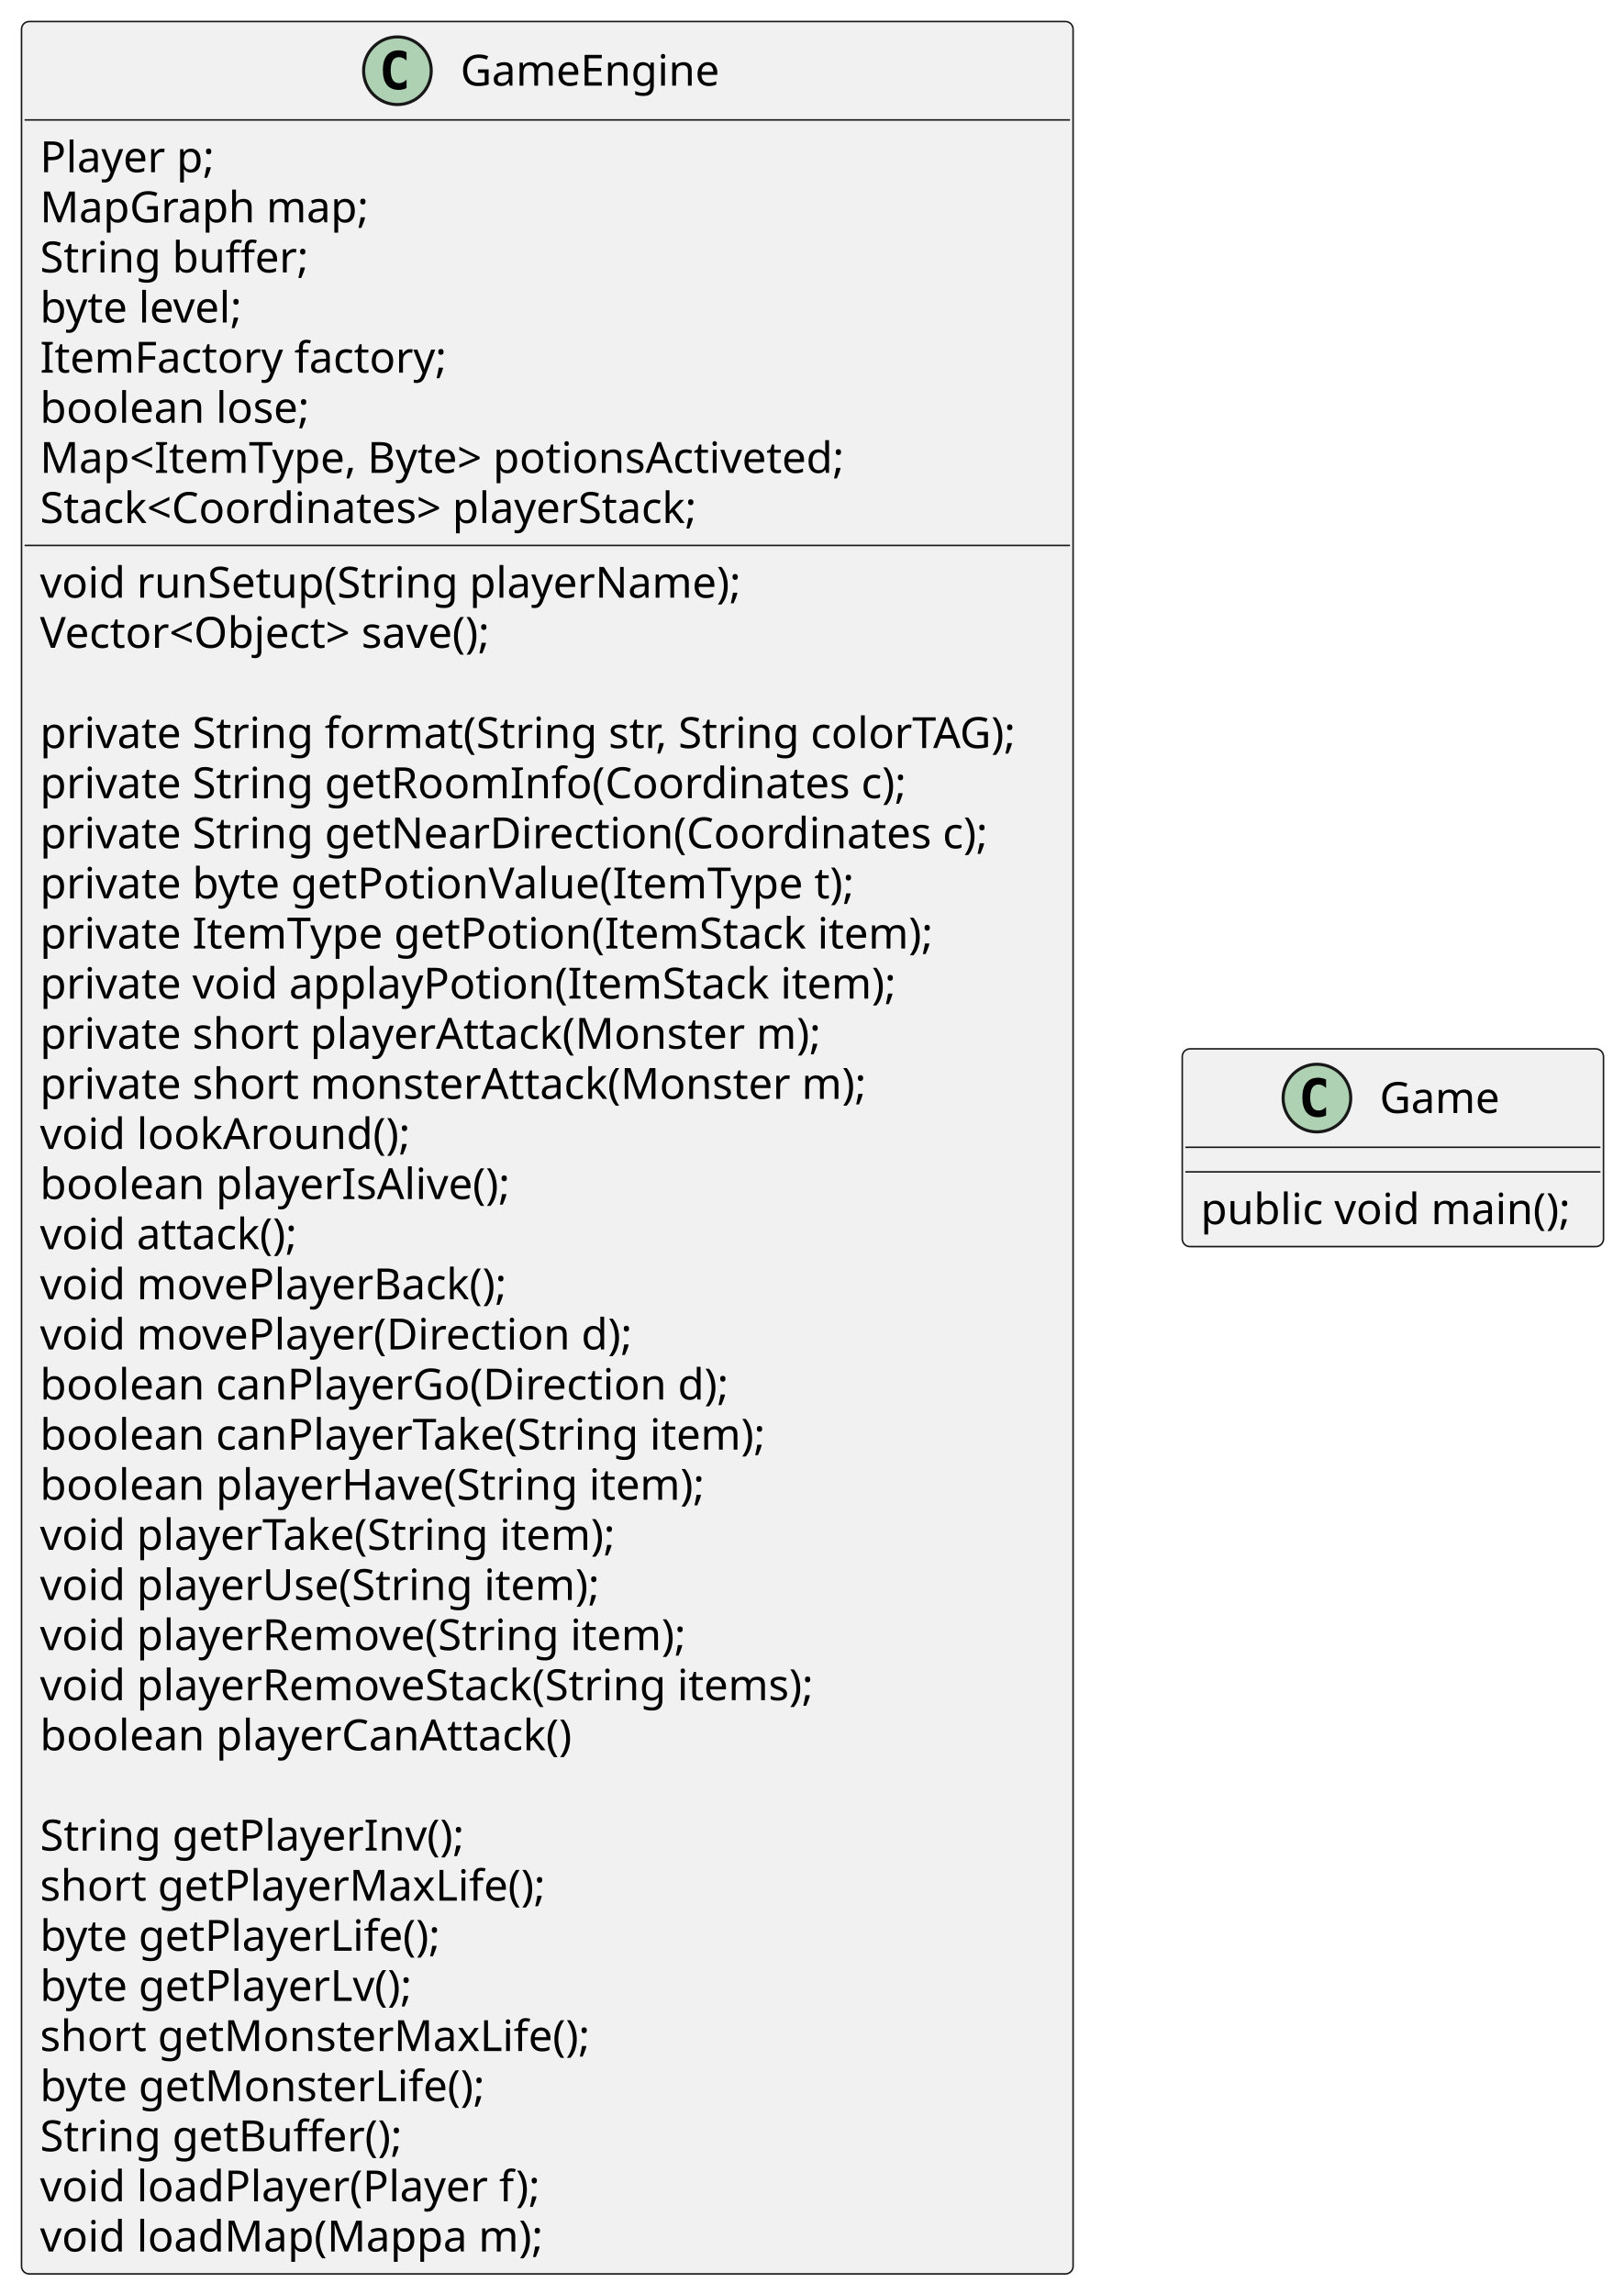
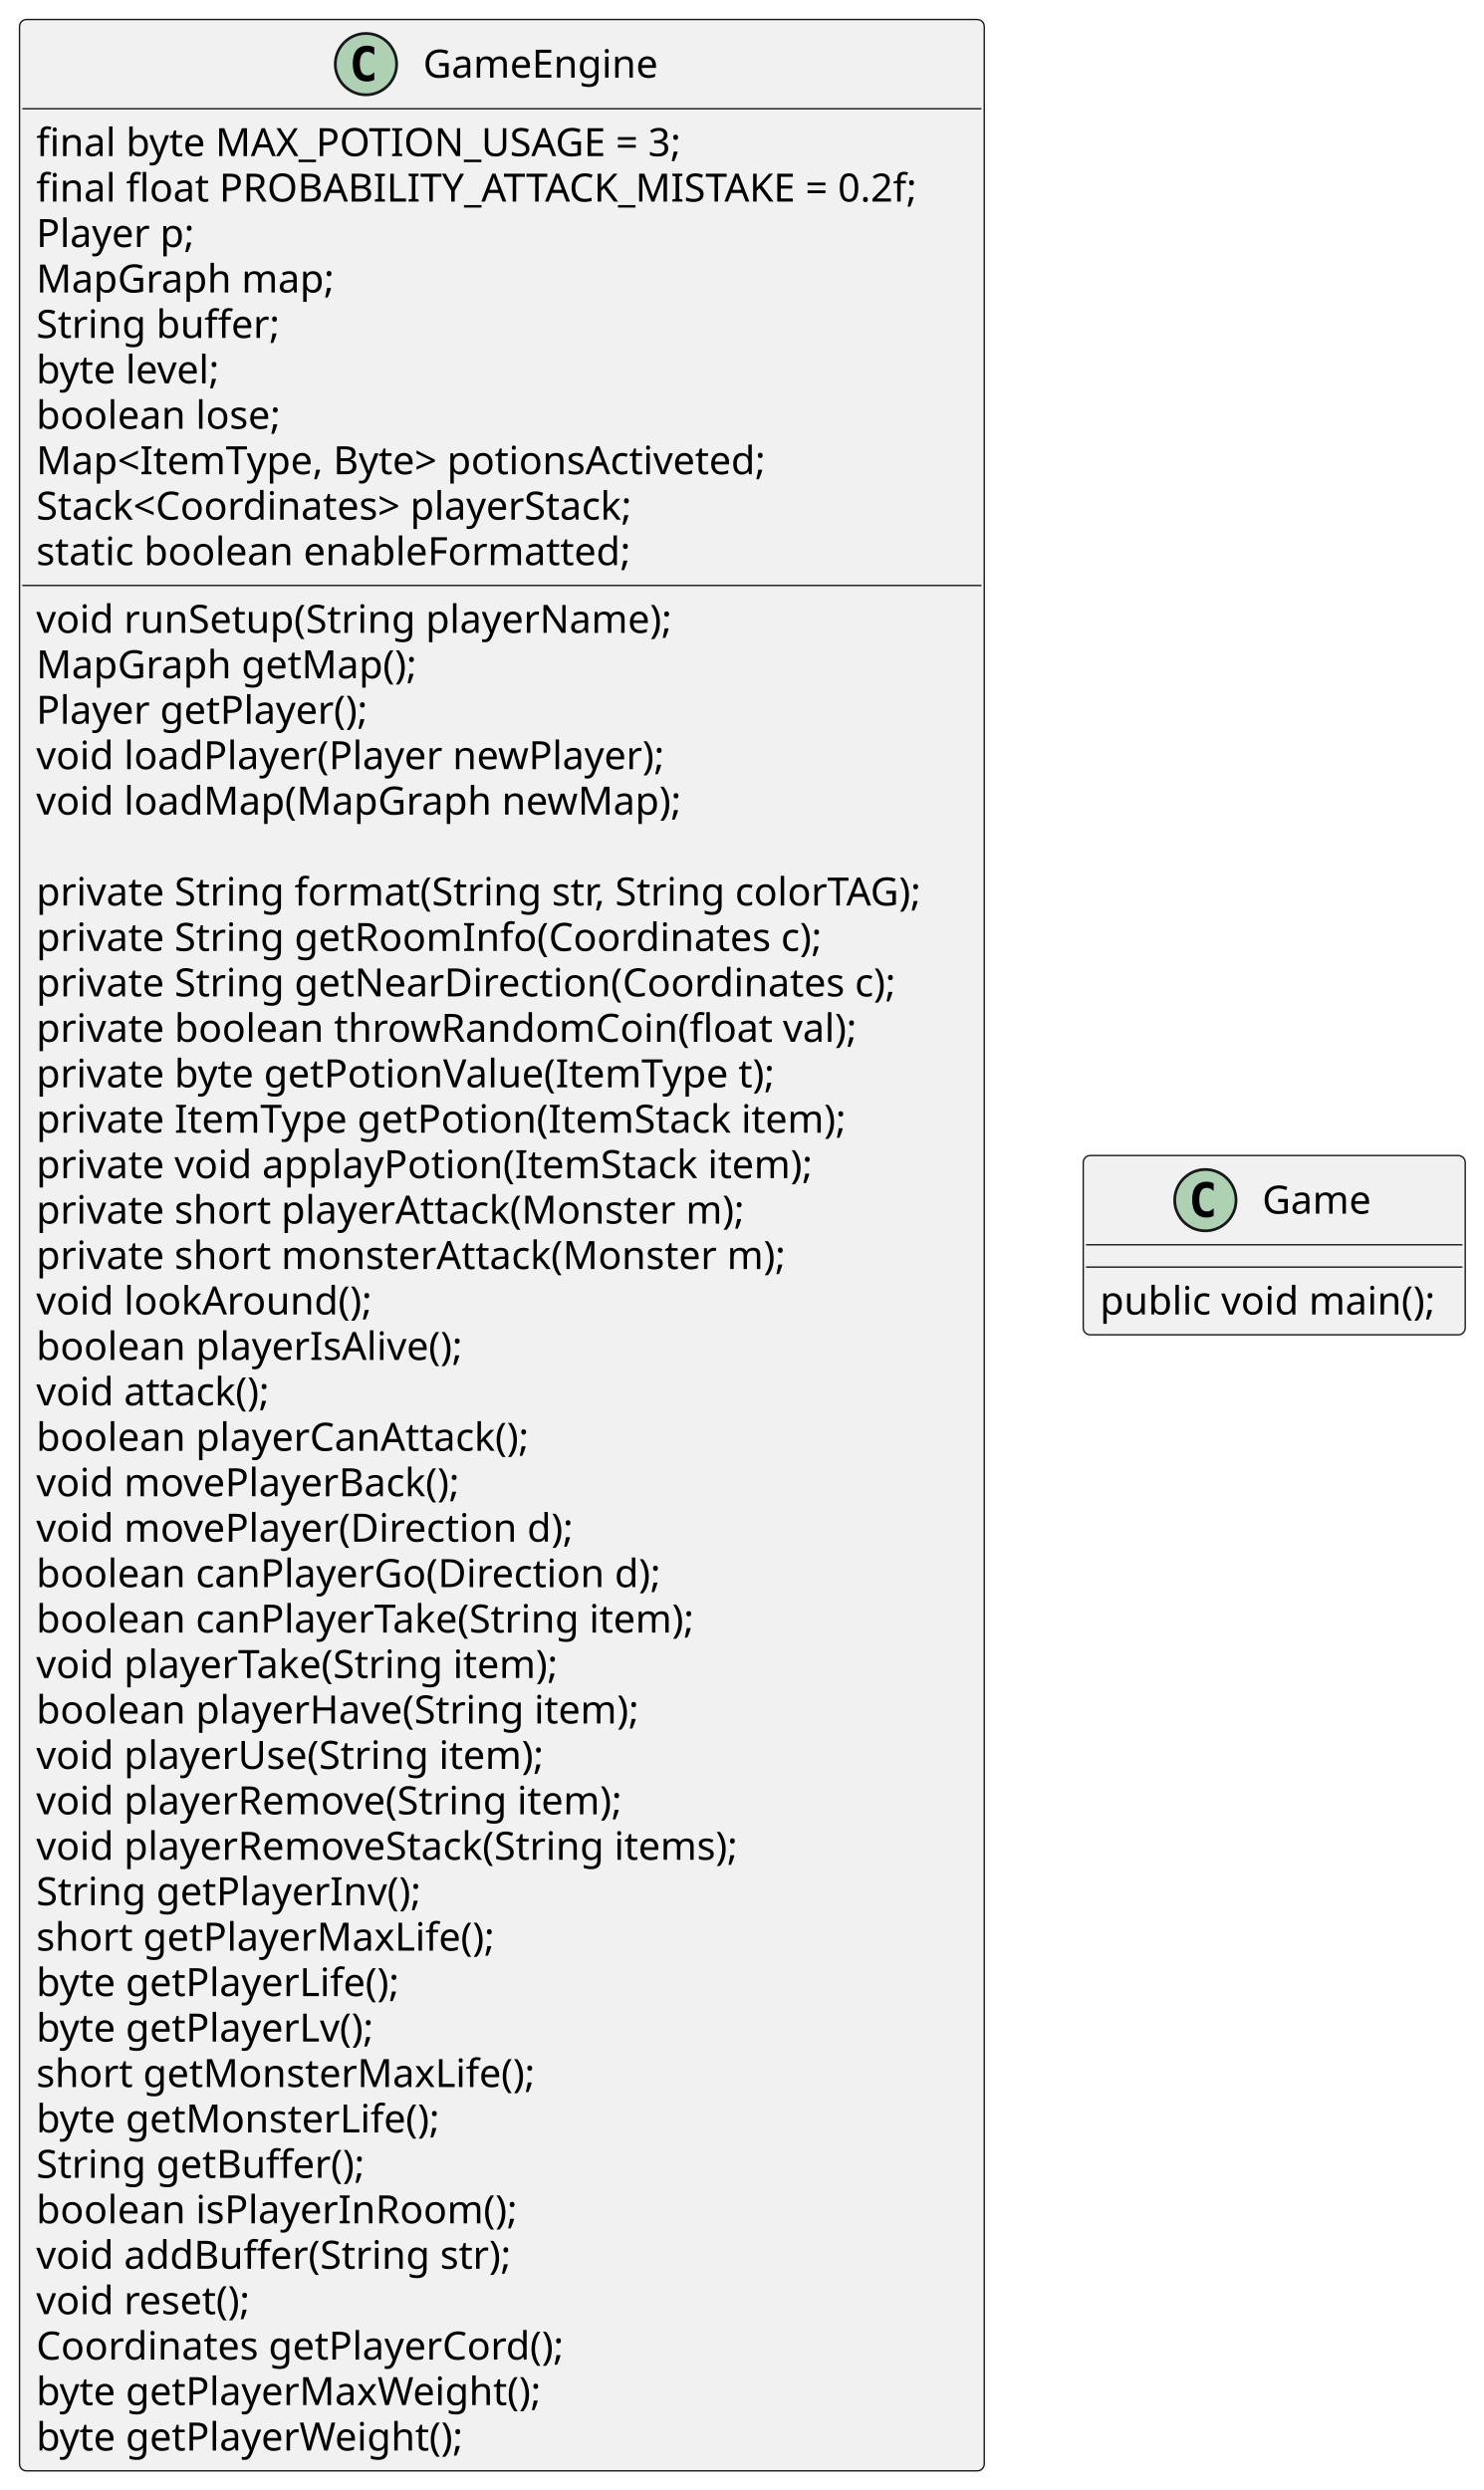
- <svg xmlns="http://www.w3.org/2000/svg" contentStyleType="text/css" height="746px" preserveAspectRatio="none" style="width:528px;height:746px;background:#FFFFFF;" version="1.1" viewBox="0 0 528 746" width="528px" zoomAndPan="magnify">
+ <svg xmlns="http://www.w3.org/2000/svg" contentStyleType="text/css" height="893px" preserveAspectRatio="none" style="width:532px;height:893px;background:#FFFFFF;" version="1.1" viewBox="0 0 532 893" width="532px" zoomAndPan="magnify">
  <defs />
  <g>
    <g id="elem_GameEngine">
-       <rect codeLine="2" fill="#F1F1F1" height="732.469" id="GameEngine" rx="2.5" ry="2.5" style="stroke:#181818;stroke-width:0.5;" width="342" x="7" y="7" />
-       <ellipse cx="129.25" cy="23" fill="#ADD1B2" rx="11" ry="11" style="stroke:#181818;stroke-width:1.0;" />
-       <path d="M132.219,28.641 Q131.641,28.938 131,29.078 Q130.359,29.234 129.656,29.234 Q127.156,29.234 125.828,27.594 Q124.516,25.938 124.516,22.812 Q124.516,19.688 125.828,18.031 Q127.156,16.375 129.656,16.375 Q130.359,16.375 131,16.531 Q131.656,16.688 132.219,16.984 L132.219,19.703 Q131.594,19.125 131,18.859 Q130.406,18.578 129.781,18.578 Q128.438,18.578 127.75,19.656 Q127.062,20.719 127.062,22.812 Q127.062,24.906 127.75,25.984 Q128.438,27.047 129.781,27.047 Q130.406,27.047 131,26.781 Q131.594,26.5 132.219,25.922 L132.219,28.641 Z " fill="#000000" />
-       <text fill="#000000" font-family="sans-serif" font-size="14" lengthAdjust="spacing" textLength="89" x="149.75" y="27.847">GameEngine</text>
-       <line style="stroke:#181818;stroke-width:0.5;" x1="8" x2="348" y1="39" y2="39" />
-       <text fill="#000000" font-family="sans-serif" font-size="14" lengthAdjust="spacing" textLength="59" x="13" y="55.995">Player p;</text>
-       <text fill="#000000" font-family="sans-serif" font-size="14" lengthAdjust="spacing" textLength="110" x="13" y="72.292">MapGraph map;</text>
-       <text fill="#000000" font-family="sans-serif" font-size="14" lengthAdjust="spacing" textLength="89" x="13" y="88.589">String buffer;</text>
-       <text fill="#000000" font-family="sans-serif" font-size="14" lengthAdjust="spacing" textLength="70" x="13" y="104.886">byte level;</text>
-       <text fill="#000000" font-family="sans-serif" font-size="14" lengthAdjust="spacing" textLength="135" x="13" y="121.183">ItemFactory factory;</text>
-       <text fill="#000000" font-family="sans-serif" font-size="14" lengthAdjust="spacing" textLength="94" x="13" y="137.48">boolean lose;</text>
-       <text fill="#000000" font-family="sans-serif" font-size="14" lengthAdjust="spacing" textLength="281" x="13" y="153.776">Map&lt;ItemType, Byte&gt; potionsActiveted;</text>
-       <text fill="#000000" font-family="sans-serif" font-size="14" lengthAdjust="spacing" textLength="234" x="13" y="170.073">Stack&lt;Coordinates&gt; playerStack;</text>
-       <line style="stroke:#181818;stroke-width:0.5;" x1="8" x2="348" y1="177.375" y2="177.375" />
-       <text fill="#000000" font-family="sans-serif" font-size="14" lengthAdjust="spacing" textLength="236" x="13" y="194.37">void runSetup(String playerName);</text>
-       <text fill="#000000" font-family="sans-serif" font-size="14" lengthAdjust="spacing" textLength="165" x="13" y="210.667">Vector&lt;Object&gt; save();</text>
-       <text fill="#000000" font-family="sans-serif" font-size="14" lengthAdjust="spacing" textLength="4" x="13" y="226.964"> </text>
-       <text fill="#000000" font-family="sans-serif" font-size="14" lengthAdjust="spacing" textLength="330" x="13" y="243.261">private String format(String str, String colorTAG);</text>
-       <text fill="#000000" font-family="sans-serif" font-size="14" lengthAdjust="spacing" textLength="294" x="13" y="259.558">private String getRoomInfo(Coordinates c);</text>
-       <text fill="#000000" font-family="sans-serif" font-size="14" lengthAdjust="spacing" textLength="322" x="13" y="275.854">private String getNearDirection(Coordinates c);</text>
-       <text fill="#000000" font-family="sans-serif" font-size="14" lengthAdjust="spacing" textLength="277" x="13" y="292.151">private byte getPotionValue(ItemType t);</text>
-       <text fill="#000000" font-family="sans-serif" font-size="14" lengthAdjust="spacing" textLength="302" x="13" y="308.448">private ItemType getPotion(ItemStack item);</text>
-       <text fill="#000000" font-family="sans-serif" font-size="14" lengthAdjust="spacing" textLength="287" x="13" y="324.745">private void applayPotion(ItemStack item);</text>
-       <text fill="#000000" font-family="sans-serif" font-size="14" lengthAdjust="spacing" textLength="263" x="13" y="341.042">private short playerAttack(Monster m);</text>
-       <text fill="#000000" font-family="sans-serif" font-size="14" lengthAdjust="spacing" textLength="280" x="13" y="357.339">private short monsterAttack(Monster m);</text>
-       <text fill="#000000" font-family="sans-serif" font-size="14" lengthAdjust="spacing" textLength="126" x="13" y="373.636">void lookAround();</text>
-       <text fill="#000000" font-family="sans-serif" font-size="14" lengthAdjust="spacing" textLength="158" x="13" y="389.933">boolean playerIsAlive();</text>
-       <text fill="#000000" font-family="sans-serif" font-size="14" lengthAdjust="spacing" textLength="89" x="13" y="406.229">void attack();</text>
-       <text fill="#000000" font-family="sans-serif" font-size="14" lengthAdjust="spacing" textLength="160" x="13" y="422.526">void movePlayerBack();</text>
-       <text fill="#000000" font-family="sans-serif" font-size="14" lengthAdjust="spacing" textLength="201" x="13" y="438.823">void movePlayer(Direction d);</text>
-       <text fill="#000000" font-family="sans-serif" font-size="14" lengthAdjust="spacing" textLength="236" x="13" y="455.12">boolean canPlayerGo(Direction d);</text>
-       <text fill="#000000" font-family="sans-serif" font-size="14" lengthAdjust="spacing" textLength="249" x="13" y="471.417">boolean canPlayerTake(String item);</text>
-       <text fill="#000000" font-family="sans-serif" font-size="14" lengthAdjust="spacing" textLength="224" x="13" y="487.714">boolean playerHave(String item);</text>
-       <text fill="#000000" font-family="sans-serif" font-size="14" lengthAdjust="spacing" textLength="196" x="13" y="504.011">void playerTake(String item);</text>
-       <text fill="#000000" font-family="sans-serif" font-size="14" lengthAdjust="spacing" textLength="189" x="13" y="520.308">void playerUse(String item);</text>
-       <text fill="#000000" font-family="sans-serif" font-size="14" lengthAdjust="spacing" textLength="219" x="13" y="536.605">void playerRemove(String item);</text>
-       <text fill="#000000" font-family="sans-serif" font-size="14" lengthAdjust="spacing" textLength="265" x="13" y="552.901">void playerRemoveStack(String items);</text>
-       <text fill="#000000" font-family="sans-serif" font-size="14" lengthAdjust="spacing" textLength="181" x="13" y="569.198">boolean playerCanAttack()</text>
-       <text fill="#000000" font-family="sans-serif" font-size="14" lengthAdjust="spacing" textLength="4" x="13" y="585.495"> </text>
-       <text fill="#000000" font-family="sans-serif" font-size="14" lengthAdjust="spacing" textLength="142" x="13" y="601.792">String getPlayerInv();</text>
-       <text fill="#000000" font-family="sans-serif" font-size="14" lengthAdjust="spacing" textLength="169" x="13" y="618.089">short getPlayerMaxLife();</text>
-       <text fill="#000000" font-family="sans-serif" font-size="14" lengthAdjust="spacing" textLength="136" x="13" y="634.386">byte getPlayerLife();</text>
-       <text fill="#000000" font-family="sans-serif" font-size="14" lengthAdjust="spacing" textLength="127" x="13" y="650.683">byte getPlayerLv();</text>
-       <text fill="#000000" font-family="sans-serif" font-size="14" lengthAdjust="spacing" textLength="185" x="13" y="666.98">short getMonsterMaxLife();</text>
-       <text fill="#000000" font-family="sans-serif" font-size="14" lengthAdjust="spacing" textLength="152" x="13" y="683.276">byte getMonsterLife();</text>
-       <text fill="#000000" font-family="sans-serif" font-size="14" lengthAdjust="spacing" textLength="123" x="13" y="699.573">String getBuffer();</text>
-       <text fill="#000000" font-family="sans-serif" font-size="14" lengthAdjust="spacing" textLength="166" x="13" y="715.87">void loadPlayer(Player f);</text>
-       <text fill="#000000" font-family="sans-serif" font-size="14" lengthAdjust="spacing" textLength="168" x="13" y="732.167">void loadMap(Mappa m);</text>
+       <rect codeLine="2" fill="#F1F1F1" height="879.141" id="GameEngine" rx="2.5" ry="2.5" style="stroke:#181818;stroke-width:0.5;" width="346" x="7" y="7" />
+       <ellipse cx="131.25" cy="23" fill="#ADD1B2" rx="11" ry="11" style="stroke:#181818;stroke-width:1.0;" />
+       <path d="M134.219,28.641 Q133.641,28.938 133,29.078 Q132.359,29.234 131.656,29.234 Q129.156,29.234 127.828,27.594 Q126.516,25.938 126.516,22.812 Q126.516,19.688 127.828,18.031 Q129.156,16.375 131.656,16.375 Q132.359,16.375 133,16.531 Q133.656,16.688 134.219,16.984 L134.219,19.703 Q133.594,19.125 133,18.859 Q132.406,18.578 131.781,18.578 Q130.438,18.578 129.75,19.656 Q129.062,20.719 129.062,22.812 Q129.062,24.906 129.75,25.984 Q130.438,27.047 131.781,27.047 Q132.406,27.047 133,26.781 Q133.594,26.5 134.219,25.922 L134.219,28.641 Z " fill="#000000" />
+       <text fill="#000000" font-family="sans-serif" font-size="14" lengthAdjust="spacing" textLength="89" x="151.75" y="27.847">GameEngine</text>
+       <line style="stroke:#181818;stroke-width:0.5;" x1="8" x2="352" y1="39" y2="39" />
+       <text fill="#000000" font-family="sans-serif" font-size="14" lengthAdjust="spacing" textLength="244" x="13" y="55.995">final byte MAX_POTION_USAGE = 3;</text>
+       <text fill="#000000" font-family="sans-serif" font-size="14" lengthAdjust="spacing" textLength="334" x="13" y="72.292">final float PROBABILITY_ATTACK_MISTAKE = 0.2f;</text>
+       <text fill="#000000" font-family="sans-serif" font-size="14" lengthAdjust="spacing" textLength="59" x="13" y="88.589">Player p;</text>
+       <text fill="#000000" font-family="sans-serif" font-size="14" lengthAdjust="spacing" textLength="110" x="13" y="104.886">MapGraph map;</text>
+       <text fill="#000000" font-family="sans-serif" font-size="14" lengthAdjust="spacing" textLength="89" x="13" y="121.183">String buffer;</text>
+       <text fill="#000000" font-family="sans-serif" font-size="14" lengthAdjust="spacing" textLength="70" x="13" y="137.48">byte level;</text>
+       <text fill="#000000" font-family="sans-serif" font-size="14" lengthAdjust="spacing" textLength="94" x="13" y="153.776">boolean lose;</text>
+       <text fill="#000000" font-family="sans-serif" font-size="14" lengthAdjust="spacing" textLength="281" x="13" y="170.073">Map&lt;ItemType, Byte&gt; potionsActiveted;</text>
+       <text fill="#000000" font-family="sans-serif" font-size="14" lengthAdjust="spacing" textLength="234" x="13" y="186.37">Stack&lt;Coordinates&gt; playerStack;</text>
+       <text fill="#000000" font-family="sans-serif" font-size="14" lengthAdjust="spacing" textLength="224" x="13" y="202.667">static boolean enableFormatted;</text>
+       <line style="stroke:#181818;stroke-width:0.5;" x1="8" x2="352" y1="209.969" y2="209.969" />
+       <text fill="#000000" font-family="sans-serif" font-size="14" lengthAdjust="spacing" textLength="236" x="13" y="226.964">void runSetup(String playerName);</text>
+       <text fill="#000000" font-family="sans-serif" font-size="14" lengthAdjust="spacing" textLength="142" x="13" y="243.261">MapGraph getMap();</text>
+       <text fill="#000000" font-family="sans-serif" font-size="14" lengthAdjust="spacing" textLength="124" x="13" y="259.558">Player getPlayer();</text>
+       <text fill="#000000" font-family="sans-serif" font-size="14" lengthAdjust="spacing" textLength="232" x="13" y="275.854">void loadPlayer(Player newPlayer);</text>
+       <text fill="#000000" font-family="sans-serif" font-size="14" lengthAdjust="spacing" textLength="238" x="13" y="292.151">void loadMap(MapGraph newMap);</text>
+       <text fill="#000000" font-family="sans-serif" font-size="14" lengthAdjust="spacing" textLength="4" x="13" y="308.448"> </text>
+       <text fill="#000000" font-family="sans-serif" font-size="14" lengthAdjust="spacing" textLength="330" x="13" y="324.745">private String format(String str, String colorTAG);</text>
+       <text fill="#000000" font-family="sans-serif" font-size="14" lengthAdjust="spacing" textLength="294" x="13" y="341.042">private String getRoomInfo(Coordinates c);</text>
+       <text fill="#000000" font-family="sans-serif" font-size="14" lengthAdjust="spacing" textLength="322" x="13" y="357.339">private String getNearDirection(Coordinates c);</text>
+       <text fill="#000000" font-family="sans-serif" font-size="14" lengthAdjust="spacing" textLength="304" x="13" y="373.636">private boolean throwRandomCoin(float val);</text>
+       <text fill="#000000" font-family="sans-serif" font-size="14" lengthAdjust="spacing" textLength="277" x="13" y="389.933">private byte getPotionValue(ItemType t);</text>
+       <text fill="#000000" font-family="sans-serif" font-size="14" lengthAdjust="spacing" textLength="302" x="13" y="406.229">private ItemType getPotion(ItemStack item);</text>
+       <text fill="#000000" font-family="sans-serif" font-size="14" lengthAdjust="spacing" textLength="287" x="13" y="422.526">private void applayPotion(ItemStack item);</text>
+       <text fill="#000000" font-family="sans-serif" font-size="14" lengthAdjust="spacing" textLength="263" x="13" y="438.823">private short playerAttack(Monster m);</text>
+       <text fill="#000000" font-family="sans-serif" font-size="14" lengthAdjust="spacing" textLength="280" x="13" y="455.12">private short monsterAttack(Monster m);</text>
+       <text fill="#000000" font-family="sans-serif" font-size="14" lengthAdjust="spacing" textLength="126" x="13" y="471.417">void lookAround();</text>
+       <text fill="#000000" font-family="sans-serif" font-size="14" lengthAdjust="spacing" textLength="158" x="13" y="487.714">boolean playerIsAlive();</text>
+       <text fill="#000000" font-family="sans-serif" font-size="14" lengthAdjust="spacing" textLength="89" x="13" y="504.011">void attack();</text>
+       <text fill="#000000" font-family="sans-serif" font-size="14" lengthAdjust="spacing" textLength="186" x="13" y="520.308">boolean playerCanAttack();</text>
+       <text fill="#000000" font-family="sans-serif" font-size="14" lengthAdjust="spacing" textLength="160" x="13" y="536.605">void movePlayerBack();</text>
+       <text fill="#000000" font-family="sans-serif" font-size="14" lengthAdjust="spacing" textLength="201" x="13" y="552.901">void movePlayer(Direction d);</text>
+       <text fill="#000000" font-family="sans-serif" font-size="14" lengthAdjust="spacing" textLength="236" x="13" y="569.198">boolean canPlayerGo(Direction d);</text>
+       <text fill="#000000" font-family="sans-serif" font-size="14" lengthAdjust="spacing" textLength="249" x="13" y="585.495">boolean canPlayerTake(String item);</text>
+       <text fill="#000000" font-family="sans-serif" font-size="14" lengthAdjust="spacing" textLength="196" x="13" y="601.792">void playerTake(String item);</text>
+       <text fill="#000000" font-family="sans-serif" font-size="14" lengthAdjust="spacing" textLength="224" x="13" y="618.089">boolean playerHave(String item);</text>
+       <text fill="#000000" font-family="sans-serif" font-size="14" lengthAdjust="spacing" textLength="189" x="13" y="634.386">void playerUse(String item);</text>
+       <text fill="#000000" font-family="sans-serif" font-size="14" lengthAdjust="spacing" textLength="219" x="13" y="650.683">void playerRemove(String item);</text>
+       <text fill="#000000" font-family="sans-serif" font-size="14" lengthAdjust="spacing" textLength="265" x="13" y="666.98">void playerRemoveStack(String items);</text>
+       <text fill="#000000" font-family="sans-serif" font-size="14" lengthAdjust="spacing" textLength="142" x="13" y="683.276">String getPlayerInv();</text>
+       <text fill="#000000" font-family="sans-serif" font-size="14" lengthAdjust="spacing" textLength="169" x="13" y="699.573">short getPlayerMaxLife();</text>
+       <text fill="#000000" font-family="sans-serif" font-size="14" lengthAdjust="spacing" textLength="136" x="13" y="715.87">byte getPlayerLife();</text>
+       <text fill="#000000" font-family="sans-serif" font-size="14" lengthAdjust="spacing" textLength="127" x="13" y="732.167">byte getPlayerLv();</text>
+       <text fill="#000000" font-family="sans-serif" font-size="14" lengthAdjust="spacing" textLength="185" x="13" y="748.464">short getMonsterMaxLife();</text>
+       <text fill="#000000" font-family="sans-serif" font-size="14" lengthAdjust="spacing" textLength="152" x="13" y="764.761">byte getMonsterLife();</text>
+       <text fill="#000000" font-family="sans-serif" font-size="14" lengthAdjust="spacing" textLength="123" x="13" y="781.058">String getBuffer();</text>
+       <text fill="#000000" font-family="sans-serif" font-size="14" lengthAdjust="spacing" textLength="180" x="13" y="797.355">boolean isPlayerInRoom();</text>
+       <text fill="#000000" font-family="sans-serif" font-size="14" lengthAdjust="spacing" textLength="176" x="13" y="813.651">void addBuffer(String str);</text>
+       <text fill="#000000" font-family="sans-serif" font-size="14" lengthAdjust="spacing" textLength="83" x="13" y="829.948">void reset();</text>
+       <text fill="#000000" font-family="sans-serif" font-size="14" lengthAdjust="spacing" textLength="200" x="13" y="846.245">Coordinates getPlayerCord();</text>
+       <text fill="#000000" font-family="sans-serif" font-size="14" lengthAdjust="spacing" textLength="188" x="13" y="862.542">byte getPlayerMaxWeight();</text>
+       <text fill="#000000" font-family="sans-serif" font-size="14" lengthAdjust="spacing" textLength="161" x="13" y="878.839">byte getPlayerWeight();</text>
    </g>
    <g id="elem_Game">
-       <rect codeLine="58" fill="#F1F1F1" height="64.297" id="Game" rx="2.5" ry="2.5" style="stroke:#181818;stroke-width:0.5;" width="137" x="384.5" y="341.09" />
-       <ellipse cx="428.3" cy="357.09" fill="#ADD1B2" rx="11" ry="11" style="stroke:#181818;stroke-width:1.0;" />
-       <path d="M431.269,362.731 Q430.691,363.027 430.05,363.168 Q429.409,363.324 428.706,363.324 Q426.206,363.324 424.878,361.684 Q423.566,360.027 423.566,356.902 Q423.566,353.777 424.878,352.121 Q426.206,350.465 428.706,350.465 Q429.409,350.465 430.05,350.621 Q430.706,350.777 431.269,351.074 L431.269,353.793 Q430.644,353.215 430.05,352.949 Q429.456,352.668 428.831,352.668 Q427.488,352.668 426.8,353.746 Q426.113,354.809 426.113,356.902 Q426.113,358.996 426.8,360.074 Q427.488,361.137 428.831,361.137 Q429.456,361.137 430.05,360.871 Q430.644,360.59 431.269,360.012 L431.269,362.731 Z " fill="#000000" />
-       <text fill="#000000" font-family="sans-serif" font-size="14" lengthAdjust="spacing" textLength="41" x="448.7" y="361.937">Game</text>
-       <line style="stroke:#181818;stroke-width:0.5;" x1="385.5" x2="520.5" y1="373.09" y2="373.09" />
-       <line style="stroke:#181818;stroke-width:0.5;" x1="385.5" x2="520.5" y1="381.09" y2="381.09" />
-       <text fill="#000000" font-family="sans-serif" font-size="14" lengthAdjust="spacing" textLength="125" x="390.5" y="398.085">public void main();</text>
+       <rect codeLine="66" fill="#F1F1F1" height="64.297" id="Game" rx="2.5" ry="2.5" style="stroke:#181818;stroke-width:0.5;" width="137" x="388.5" y="414.42" />
+       <ellipse cx="432.3" cy="430.42" fill="#ADD1B2" rx="11" ry="11" style="stroke:#181818;stroke-width:1.0;" />
+       <path d="M435.269,436.061 Q434.691,436.358 434.05,436.498 Q433.409,436.654 432.706,436.654 Q430.206,436.654 428.878,435.014 Q427.566,433.358 427.566,430.233 Q427.566,427.108 428.878,425.451 Q430.206,423.795 432.706,423.795 Q433.409,423.795 434.05,423.951 Q434.706,424.108 435.269,424.404 L435.269,427.123 Q434.644,426.545 434.05,426.279 Q433.456,425.998 432.831,425.998 Q431.488,425.998 430.8,427.076 Q430.113,428.139 430.113,430.233 Q430.113,432.326 430.8,433.404 Q431.488,434.467 432.831,434.467 Q433.456,434.467 434.05,434.201 Q434.644,433.92 435.269,433.342 L435.269,436.061 Z " fill="#000000" />
+       <text fill="#000000" font-family="sans-serif" font-size="14" lengthAdjust="spacing" textLength="41" x="452.7" y="435.267">Game</text>
+       <line style="stroke:#181818;stroke-width:0.5;" x1="389.5" x2="524.5" y1="446.42" y2="446.42" />
+       <line style="stroke:#181818;stroke-width:0.5;" x1="389.5" x2="524.5" y1="454.42" y2="454.42" />
+       <text fill="#000000" font-family="sans-serif" font-size="14" lengthAdjust="spacing" textLength="125" x="394.5" y="471.415">public void main();</text>
    </g>
  </g>
</svg>
